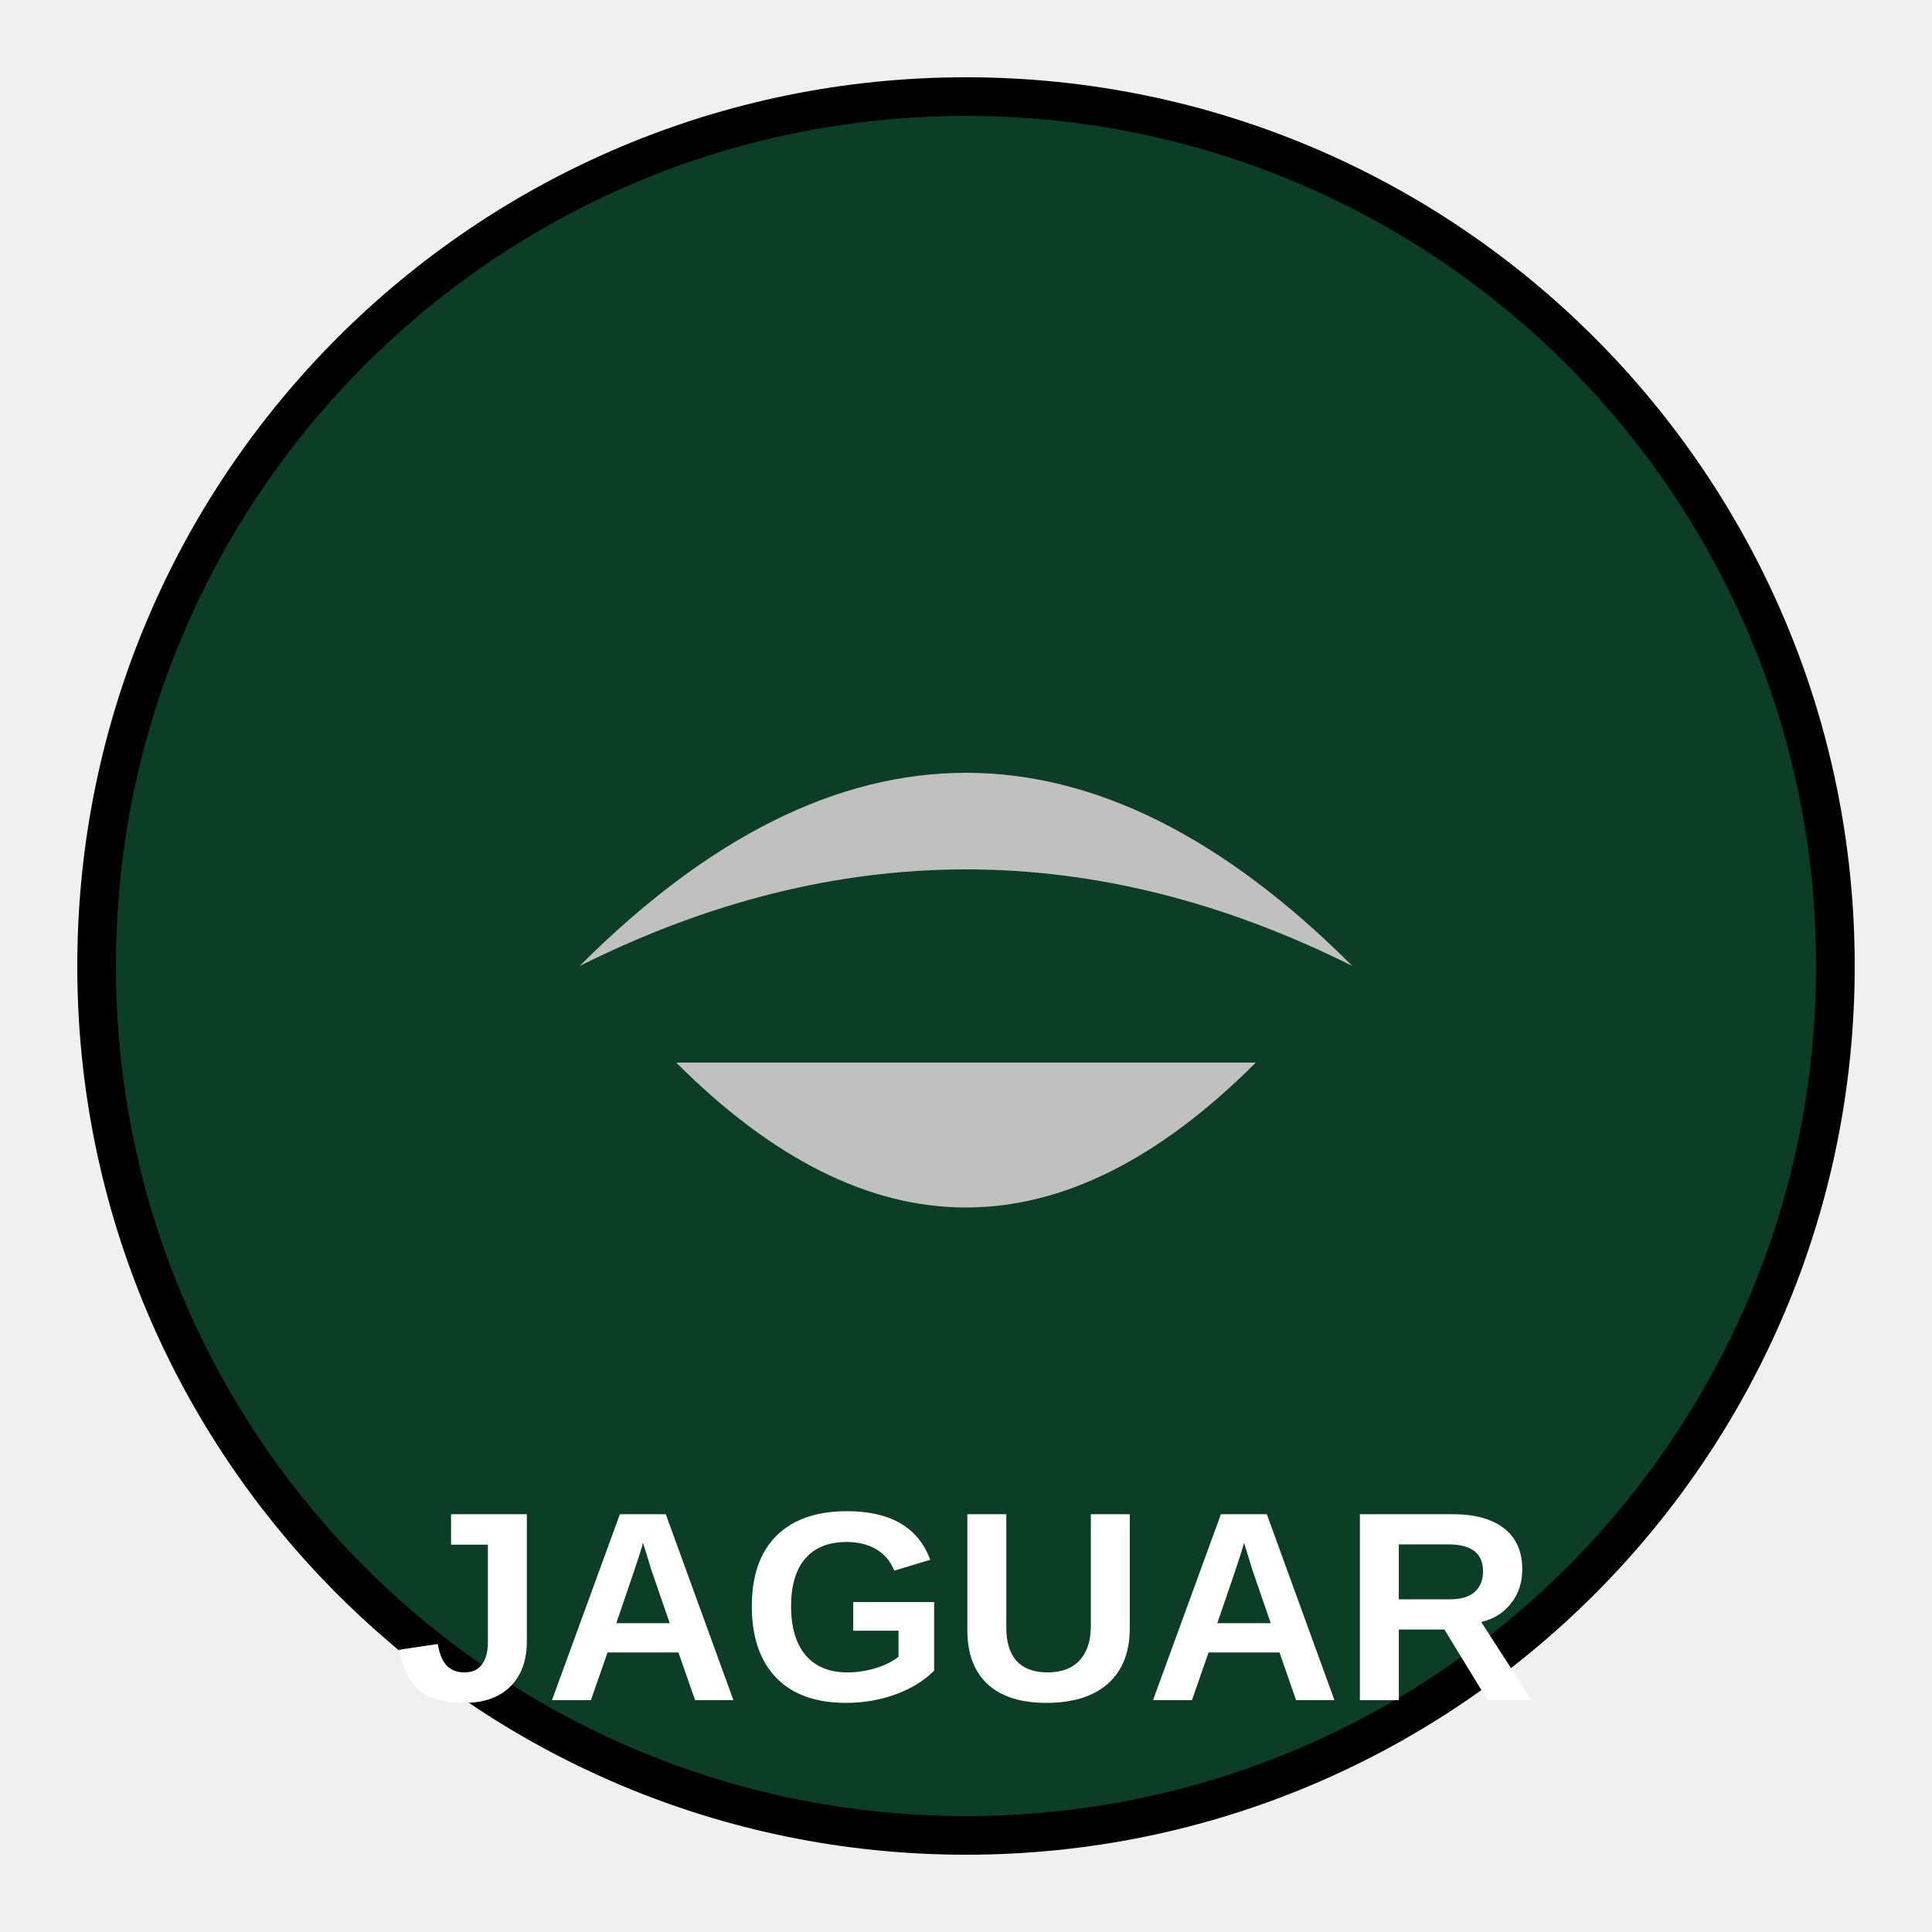
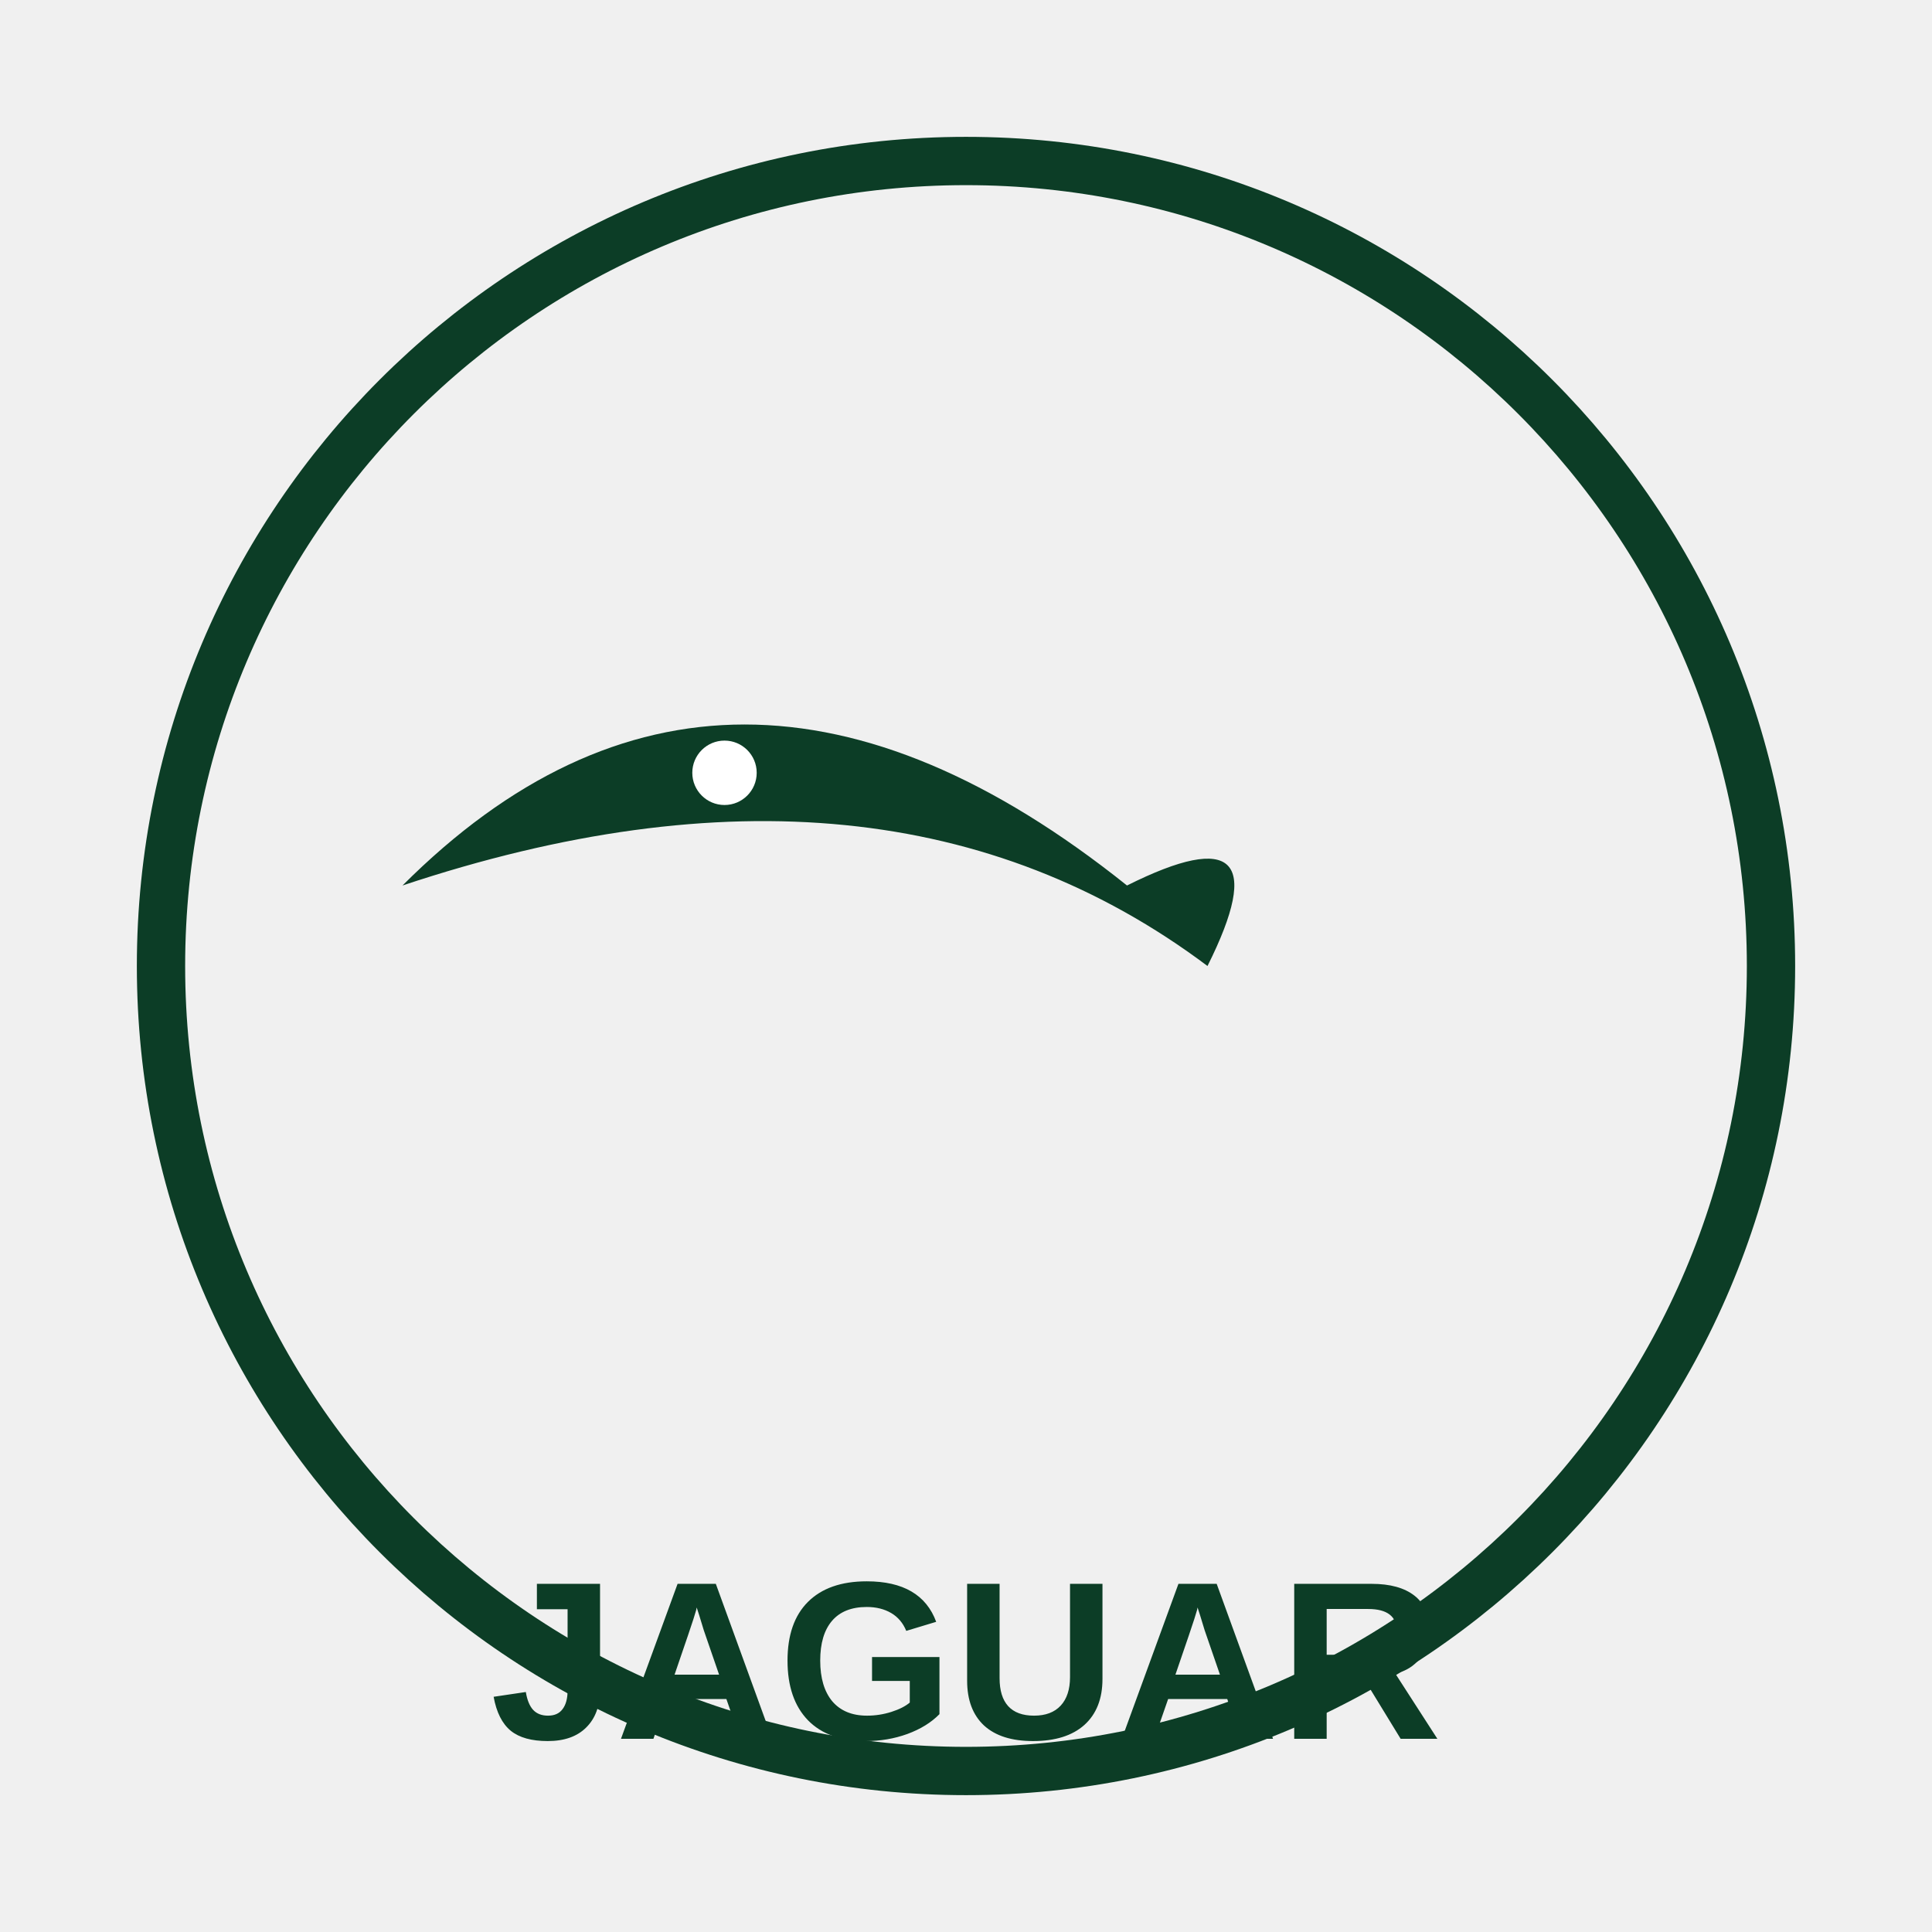
- <svg xmlns="http://www.w3.org/2000/svg" viewBox="0 0 100 100" width="100" height="100">
-   <circle cx="50" cy="50" r="45" fill="#0C3D26" stroke="#000" stroke-width="2" />
-   <path d="M30 50 Q50 30 70 50 Q50 40 30 50" fill="#C0C0C0" />
-   <path d="M35 55 Q50 70 65 55" fill="#C0C0C0" />
-   <text x="50" y="88" font-family="Arial, sans-serif" font-size="14" font-weight="bold" fill="#fff" text-anchor="middle">JAGUAR</text>
+ <svg xmlns="http://www.w3.org/2000/svg" viewBox="0 0 120 120" width="120" height="120">
+   <circle cx="60" cy="60" r="50" fill="none" stroke="#0C3D26" stroke-width="3" />
+   <path d="M 25 55 Q 45 35 70 55 Q 80 50 75 60 Q 55 45 25 55 Z" fill="#0C3D26" />
+   <circle cx="45" cy="48" r="2" fill="#fff" />
+   <text x="60" y="108" font-family="Arial, sans-serif" font-size="14" font-weight="bold" fill="#0C3D26" text-anchor="middle">JAGUAR</text>
</svg>
